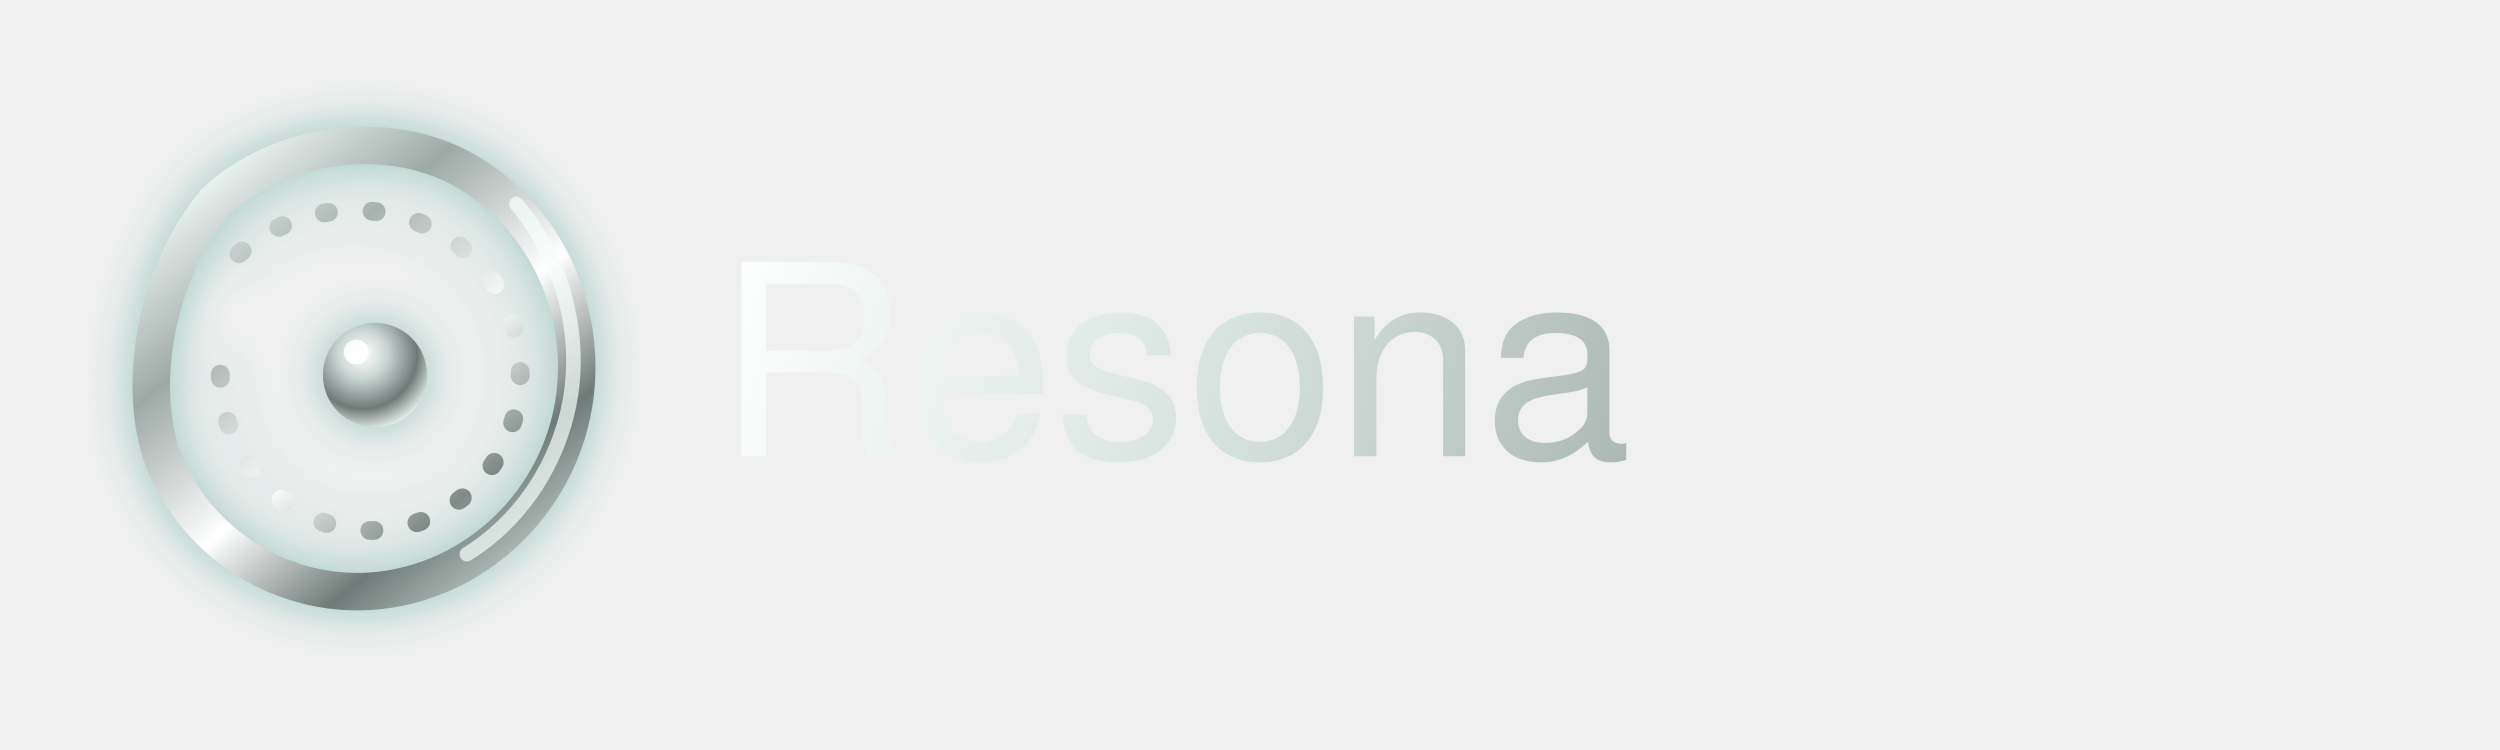
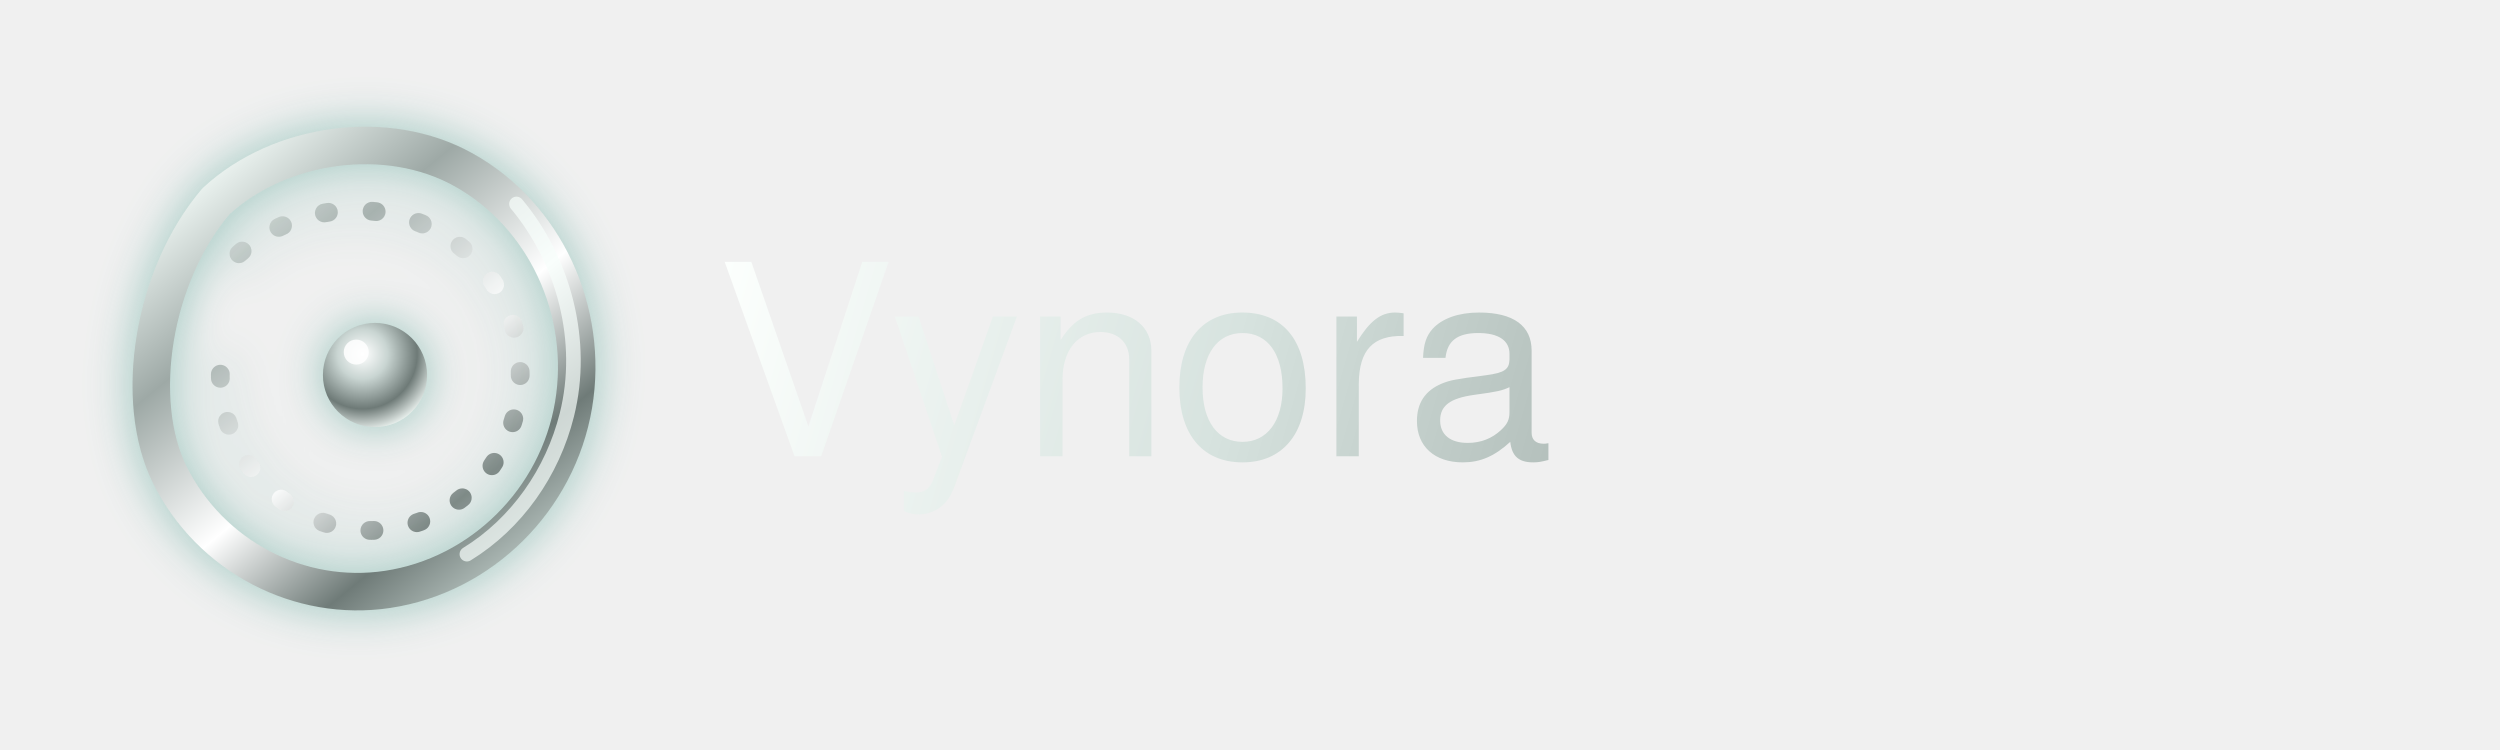
<svg xmlns="http://www.w3.org/2000/svg" width="1200" height="360" viewBox="0 0 1200 360" fill="none">
  <defs>
    <linearGradient id="markStroke" x1="102" y1="70" x2="274" y2="280" gradientUnits="userSpaceOnUse">
      <stop offset="0" stop-color="#F8FFFC" />
      <stop offset="0.27" stop-color="#9EA9A6" />
      <stop offset="0.54" stop-color="#FFFFFF" />
      <stop offset="0.76" stop-color="#6F7B78" />
      <stop offset="1" stop-color="#D9E5E1" />
    </linearGradient>
    <linearGradient id="wordmark" x1="352" y1="112" x2="844" y2="253" gradientUnits="userSpaceOnUse">
      <stop offset="0" stop-color="#FCFFFD" />
      <stop offset="0.48" stop-color="#D7E3DF" />
      <stop offset="1" stop-color="#9EAAA6" />
    </linearGradient>
    <radialGradient id="core" cx="38%" cy="30%" r="75%">
      <stop offset="0" stop-color="#FFFFFF" />
      <stop offset="0.32" stop-color="#C9D5D2" />
      <stop offset="0.7" stop-color="#6E7A77" />
      <stop offset="1" stop-color="#F1F8F5" />
    </radialGradient>
    <filter id="markGlow" x="-45%" y="-45%" width="190%" height="190%" color-interpolation-filters="sRGB">
      <feGaussianBlur stdDeviation="11" result="blur" />
      <feColorMatrix in="blur" type="matrix" values="0 0 0 0 0.17 0 0 0 0 0.56 0 0 0 0 0.49 0 0 0 0.46 0" />
      <feMerge>
        <feMergeNode />
        <feMergeNode in="SourceGraphic" />
      </feMerge>
    </filter>
  </defs>
  <rect width="1200" height="360" fill="transparent" />
  <g filter="url(#markGlow)">
    <path d="M103.7 96.6C134.2 68.4 185.8 61 222.5 81.5C261.5 103.2 282.9 149.2 275.3 194.4C267.6 240 231.1 276.1 186.1 282.9C143.8 289.3 101.1 267.2 81.5 227.9C63.8 192.2 73.2 132.4 103.7 96.6Z" stroke="url(#markStroke)" stroke-width="18" stroke-linecap="round" stroke-linejoin="round" />
    <path d="M247.9 97.9C270.8 125.3 280.9 164 272.1 199.1C265.2 226.8 248 251.3 224.1 266" stroke="#F7FEFB" stroke-width="7" stroke-linecap="round" opacity="0.7" />
    <path d="M114.7 121.8C140.9 98.5 180.3 94.2 211 111.6C244.4 130.5 258.3 171.6 244.3 208C230.4 244.5 190.6 263.6 154.5 250.5C121.7 238.5 100.7 202.9 106.8 167.5" stroke="url(#markStroke)" stroke-width="9" stroke-linecap="round" stroke-linejoin="round" stroke-dasharray="2 21" opacity="0.86" />
    <circle cx="180" cy="180" r="25" fill="url(#core)" />
    <circle cx="171" cy="169" r="6" fill="#FFFFFF" opacity="0.86" />
  </g>
-   <text x="344" y="219" fill="url(#wordmark)" font-family="Helvetica Neue, Helvetica, Arial, sans-serif" font-size="128" font-weight="500" letter-spacing="0">Resona</text>
+   <text x="344" y="219" fill="url(#wordmark)" font-family="Helvetica Neue, Helvetica, Arial, sans-serif" font-size="128" font-weight="500" letter-spacing="0">Vynora</text>
</svg>
